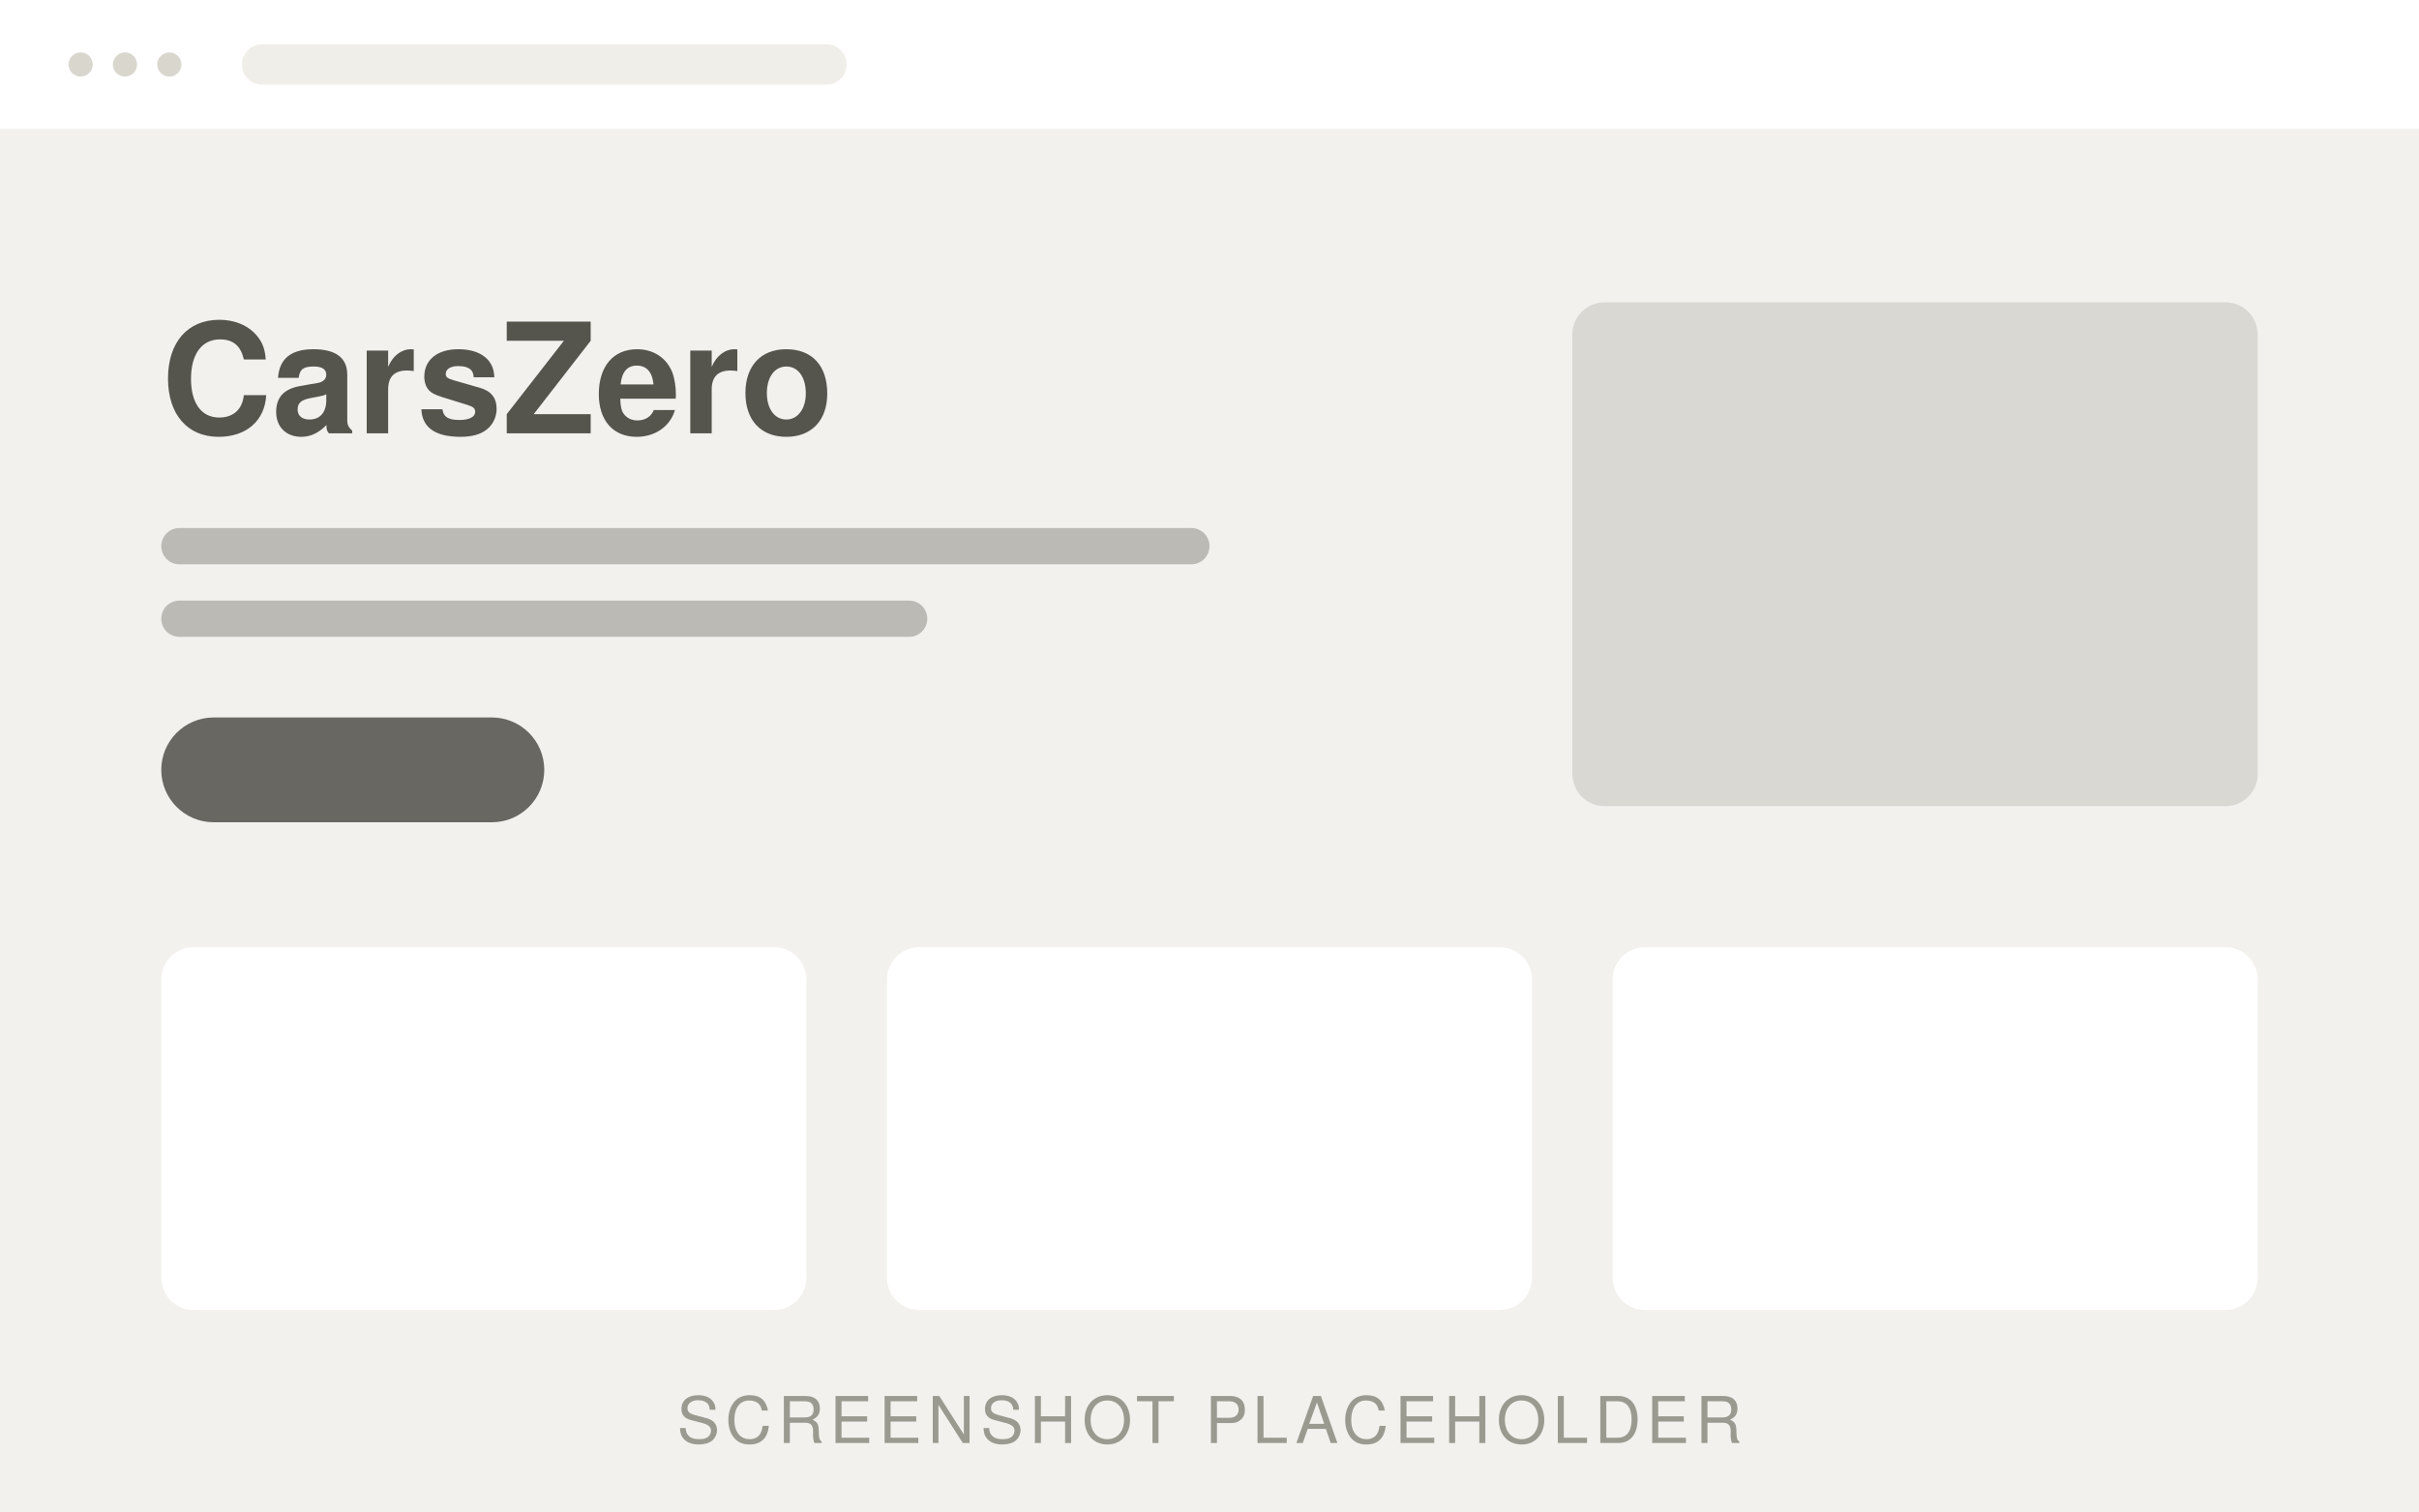
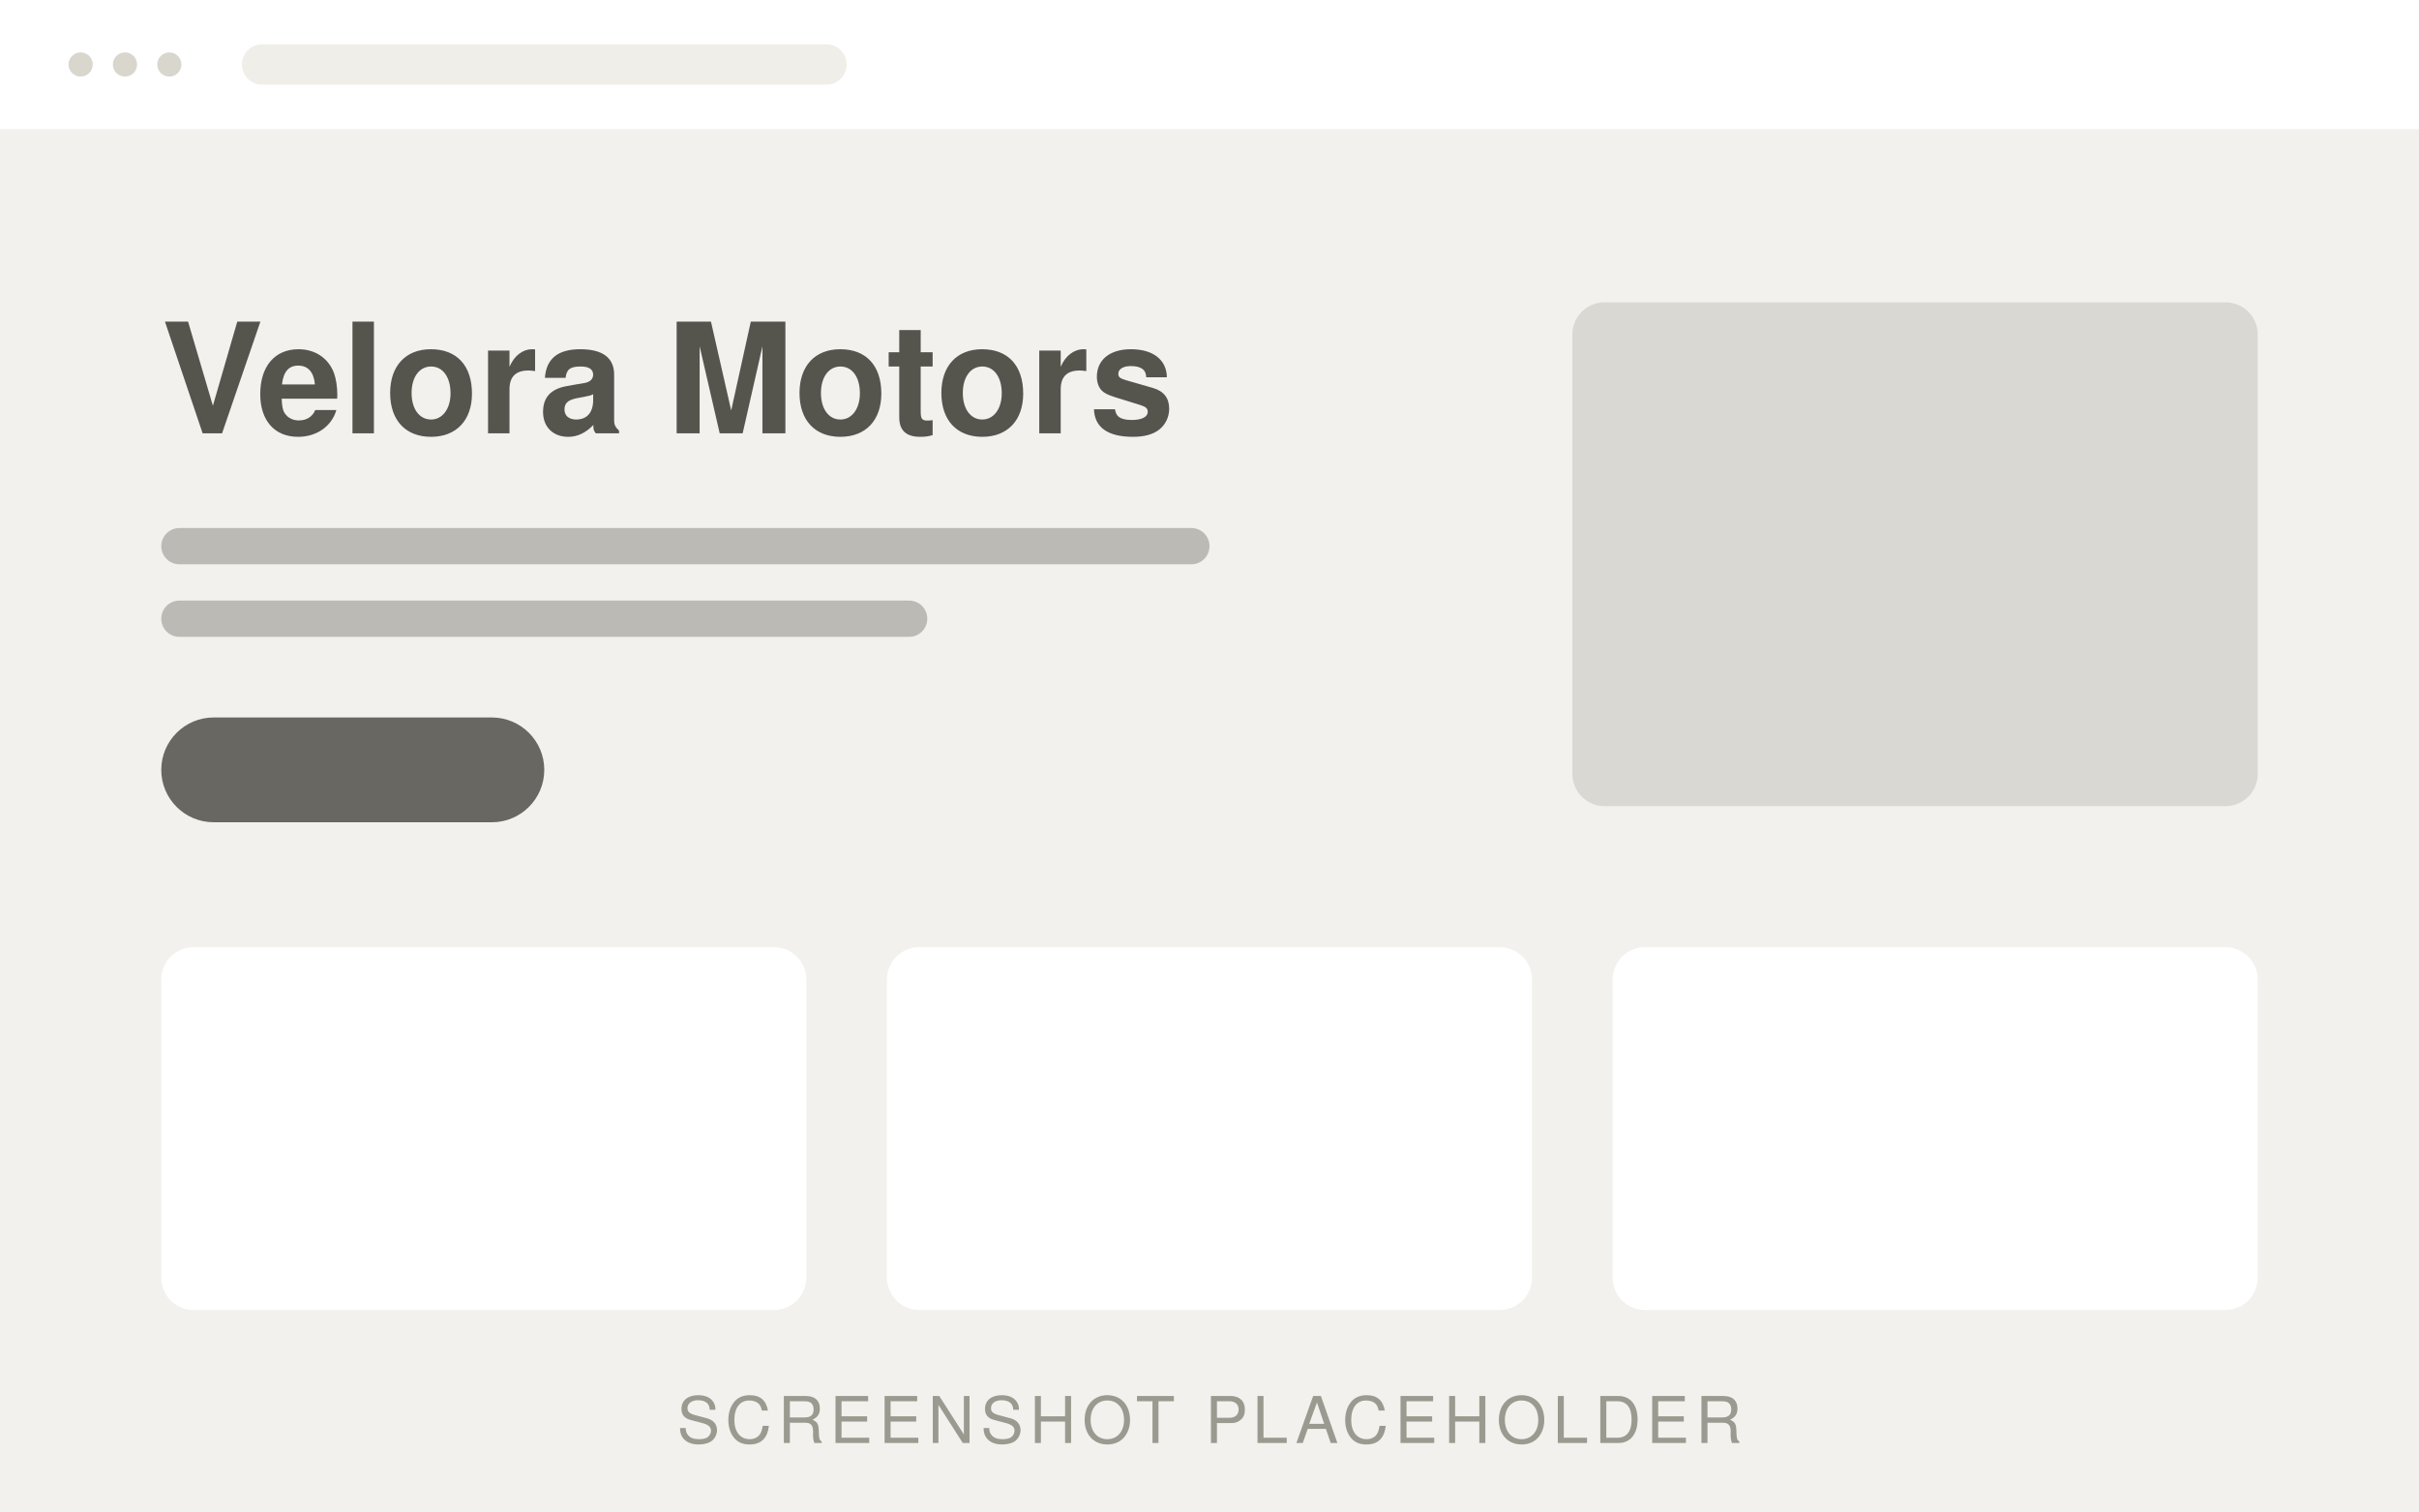
- <svg xmlns="http://www.w3.org/2000/svg" viewBox="0 0 1200 750" width="1200" height="750" role="img" aria-label="CarsZero preview placeholder">
+ <svg xmlns="http://www.w3.org/2000/svg" viewBox="0 0 1200 750" width="1200" height="750" role="img" aria-label="Velora Motors preview placeholder">
  <rect width="1200" height="750" fill="#f2f1ed" />
  <rect x="0" y="0" width="1200" height="64" fill="#ffffff" />
  <circle cx="40" cy="32" r="6" fill="#d9d6ce" />
  <circle cx="62" cy="32" r="6" fill="#d9d6ce" />
  <circle cx="84" cy="32" r="6" fill="#d9d6ce" />
  <rect x="120" y="22" width="300" height="20" rx="10" fill="#f0eee9" />
  <rect x="780" y="150" width="340" height="250" rx="16" fill="#3a3a33" opacity=".14" />
-   <text x="80" y="215" font-family="Segoe UI, Helvetica, Arial, sans-serif" font-size="76" font-weight="600" fill="#3a3a33" opacity=".85">CarsZero</text>
+   <text x="80" y="215" font-family="Segoe UI, Helvetica, Arial, sans-serif" font-size="76" font-weight="600" fill="#3a3a33" opacity=".85">Velora Motors</text>
  <rect x="80" y="262" width="520" height="18" rx="9" fill="#3a3a33" opacity=".3" />
  <rect x="80" y="298" width="380" height="18" rx="9" fill="#3a3a33" opacity=".3" />
  <rect x="80" y="356" width="190" height="52" rx="26" fill="#3a3a33" opacity=".75" />
  <rect x="80" y="470" width="320" height="180" rx="16" fill="#ffffff" />
  <rect x="440" y="470" width="320" height="180" rx="16" fill="#ffffff" />
  <rect x="800" y="470" width="320" height="180" rx="16" fill="#ffffff" />
  <text x="600" y="716" text-anchor="middle" font-family="Segoe UI, Helvetica, Arial, sans-serif" font-size="32" fill="#9a9a90" letter-spacing="3">SCREENSHOT PLACEHOLDER</text>
</svg>
